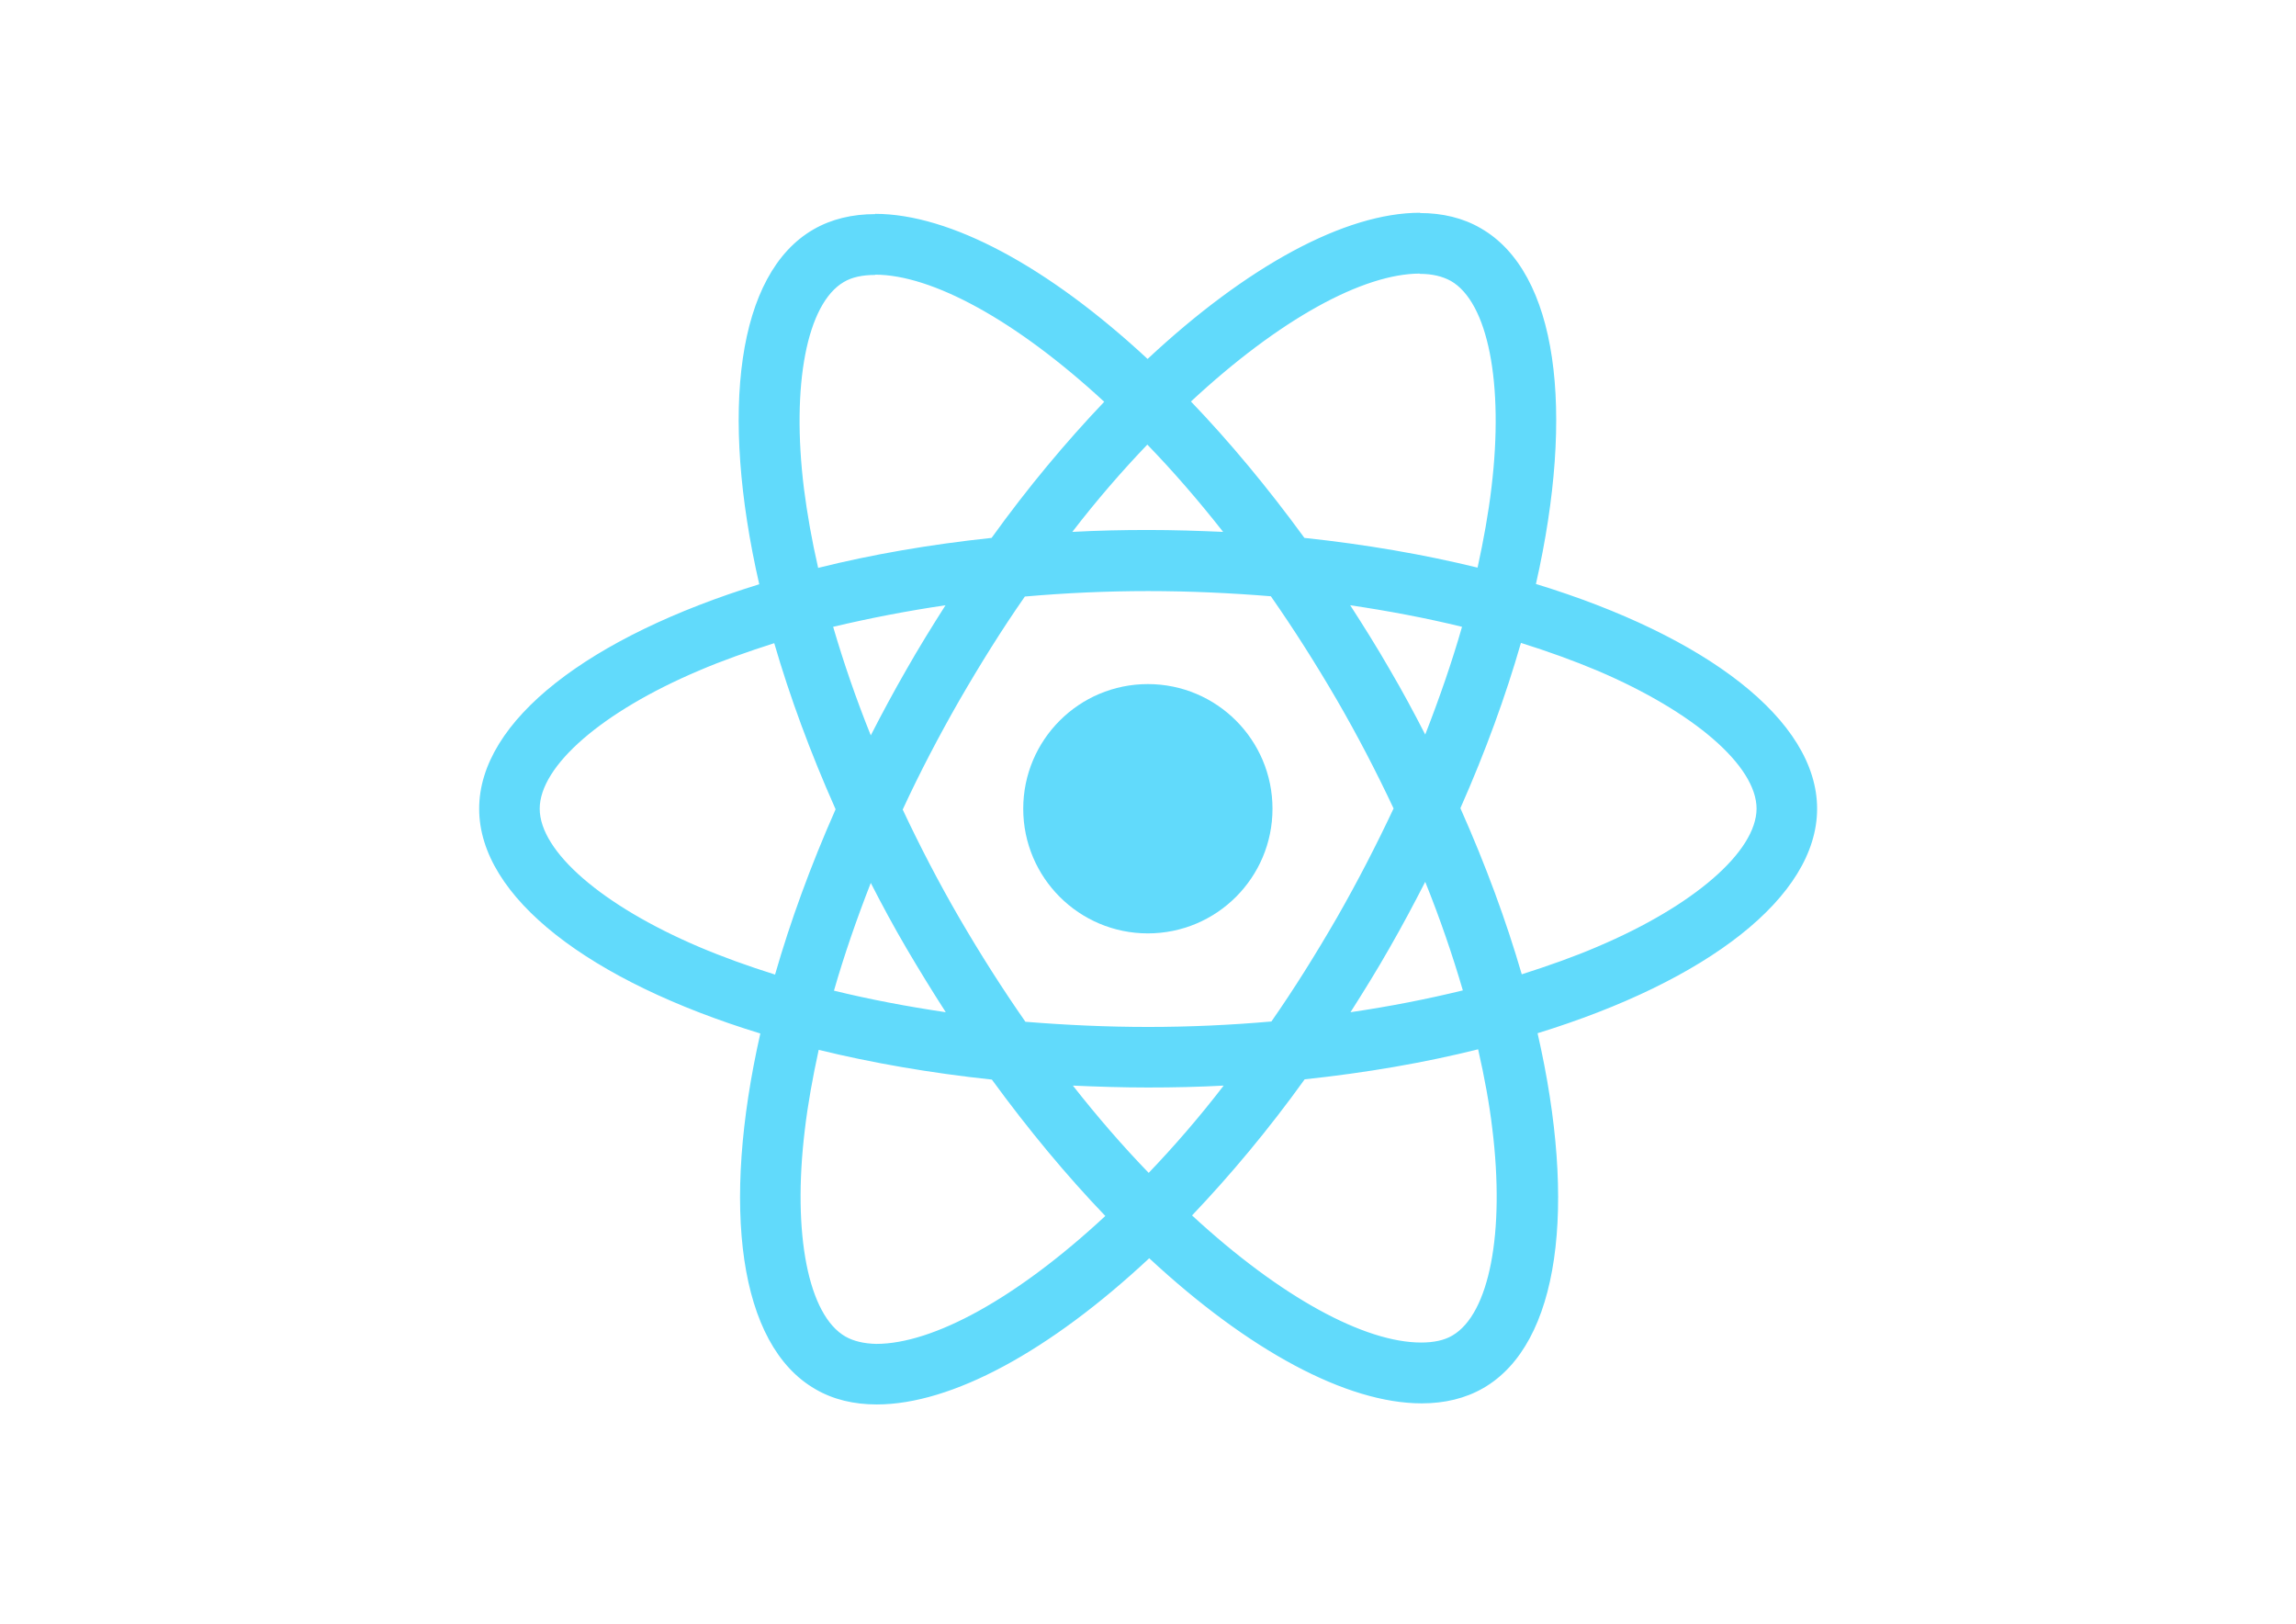
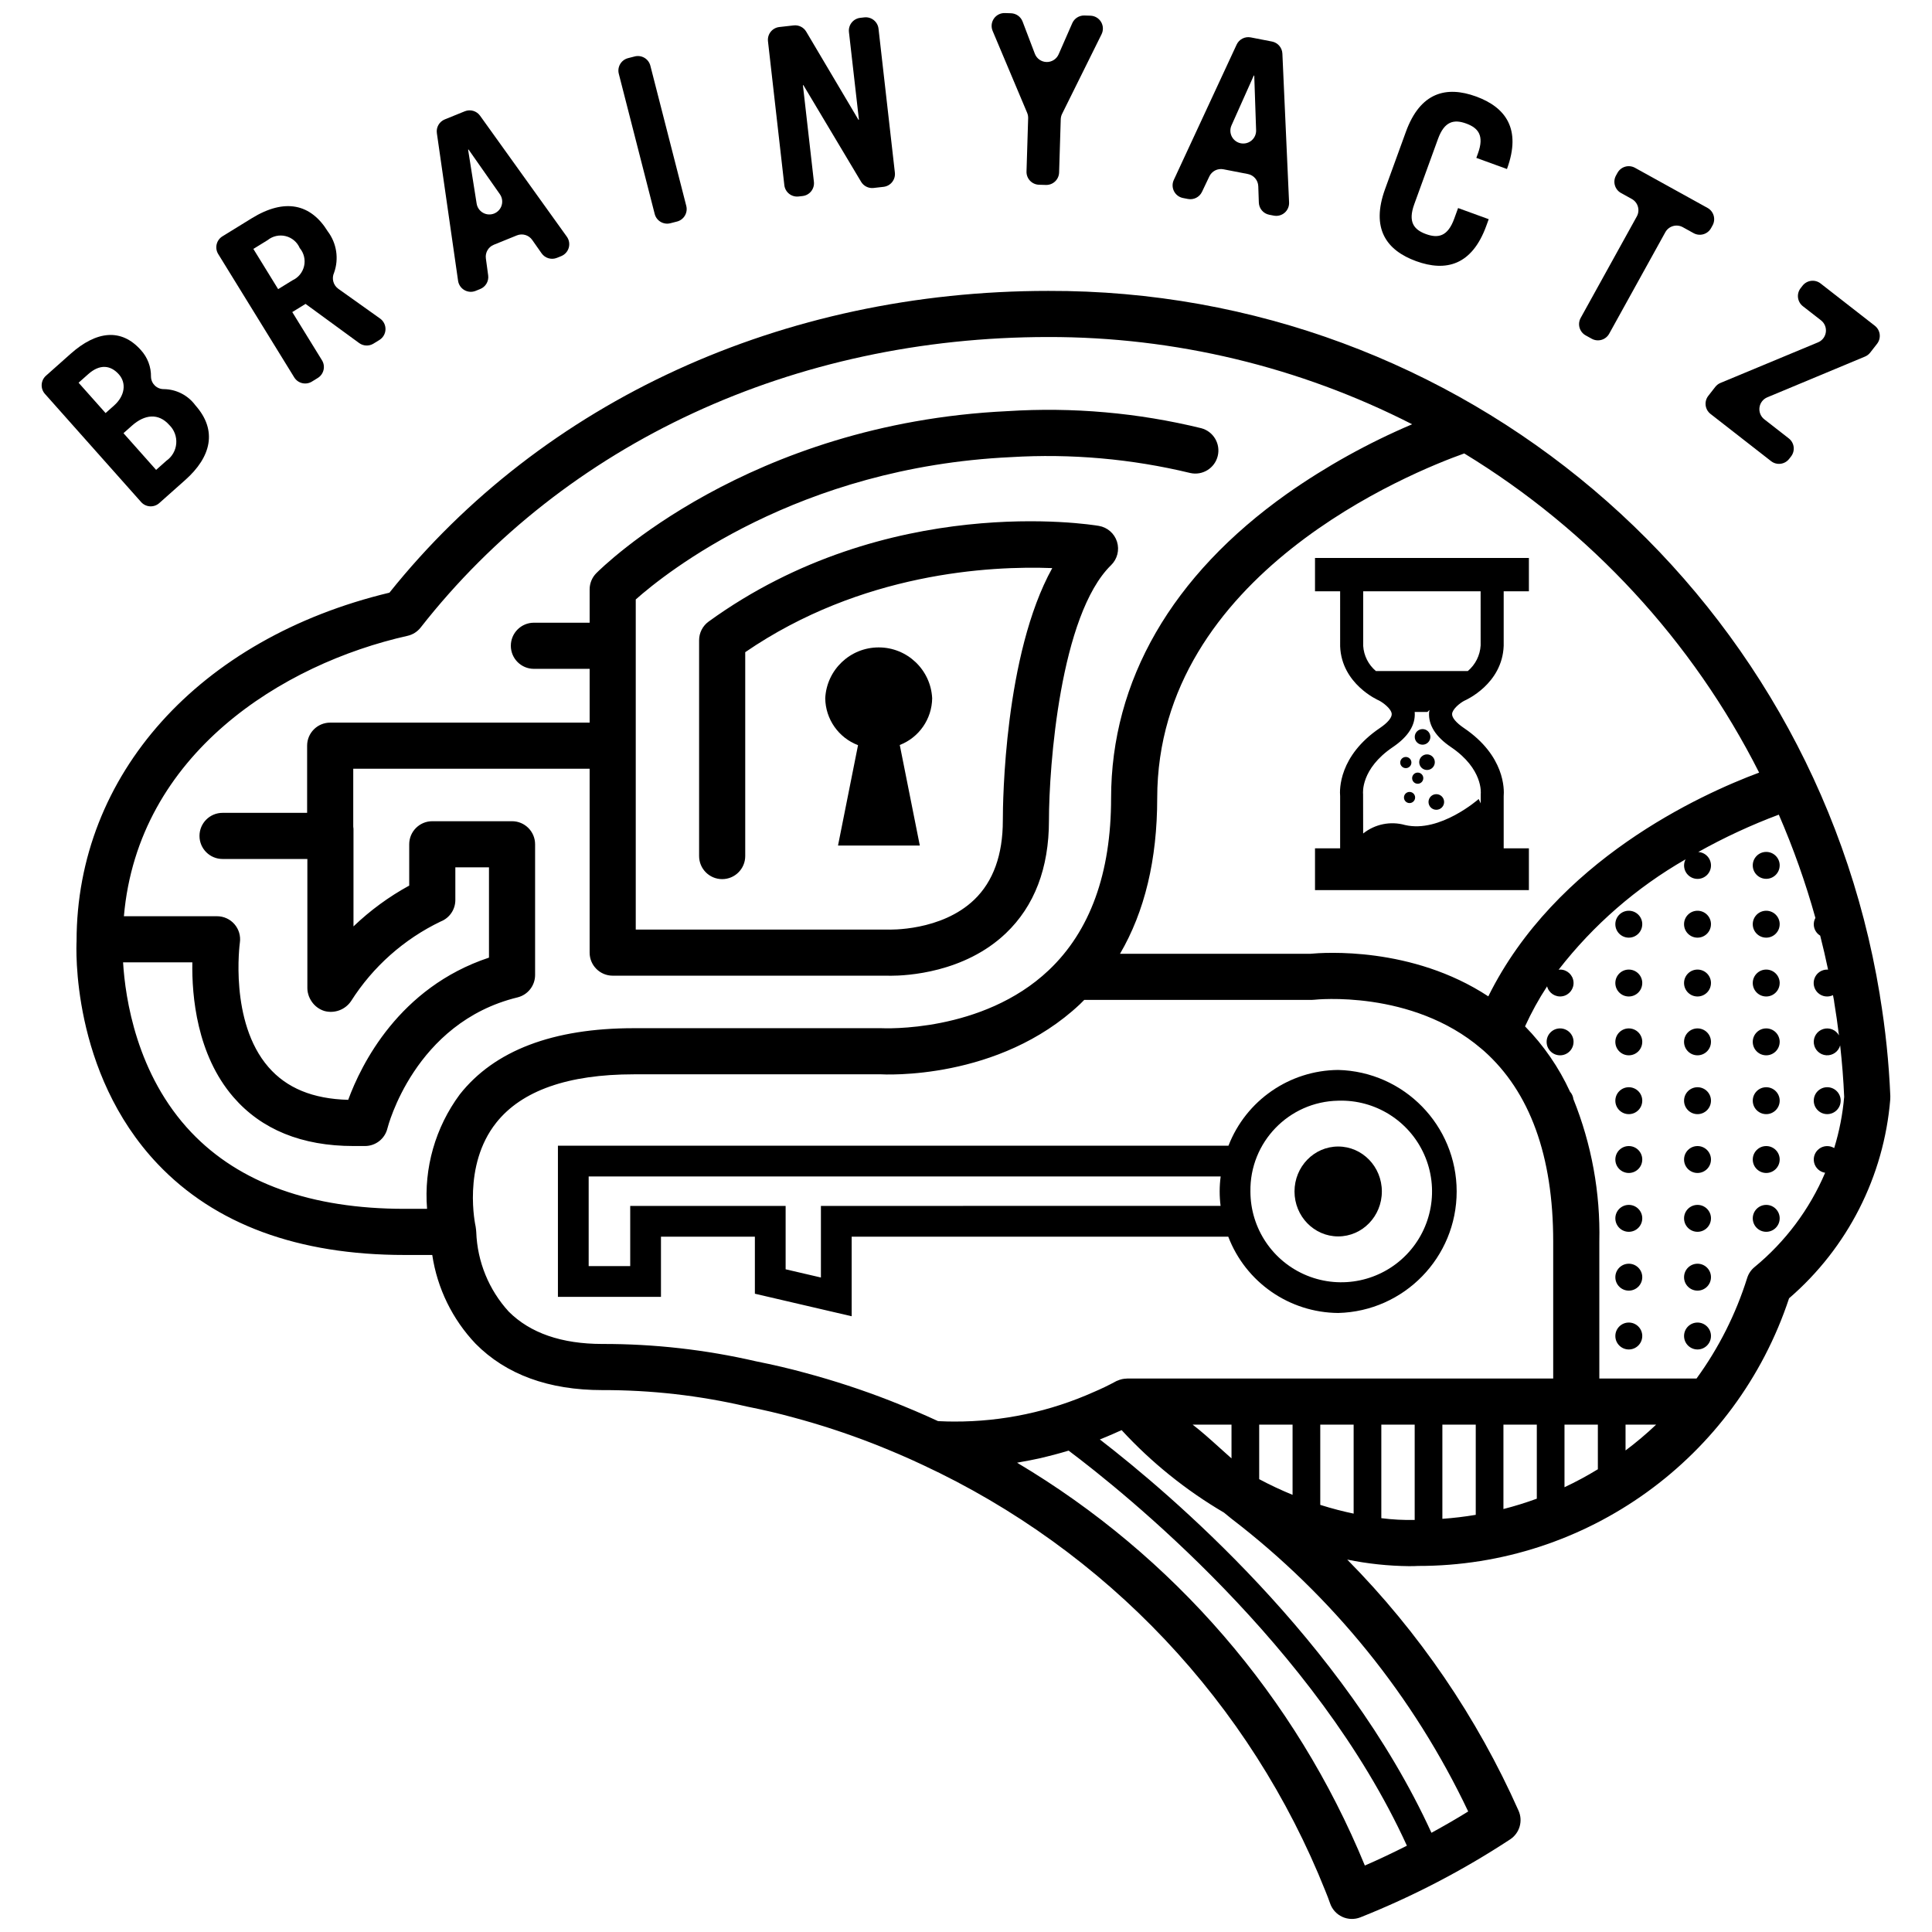
- <svg xmlns="http://www.w3.org/2000/svg" viewBox="0 0 841.9 595.3">
-   <g fill="#61DAFB">
-     <path d="M666.3 296.5c0-32.5-40.7-63.3-103.1-82.4 14.4-63.6 8-114.2-20.2-130.4-6.5-3.8-14.1-5.6-22.4-5.6v22.3c4.6 0 8.3.9 11.4 2.6 13.6 7.8 19.5 37.5 14.9 75.7-1.1 9.4-2.9 19.3-5.1 29.4-19.6-4.8-41-8.5-63.5-10.9-13.5-18.5-27.5-35.3-41.6-50 32.6-30.3 63.2-46.9 84-46.9V78c-27.5 0-63.5 19.6-99.9 53.6-36.4-33.8-72.4-53.2-99.9-53.2v22.3c20.7 0 51.4 16.5 84 46.6-14 14.7-28 31.4-41.3 49.9-22.6 2.4-44 6.1-63.6 11-2.3-10-4-19.7-5.2-29-4.7-38.2 1.1-67.9 14.6-75.8 3-1.8 6.9-2.6 11.5-2.6V78.5c-8.4 0-16 1.8-22.6 5.6-28.1 16.2-34.4 66.7-19.9 130.1-62.2 19.2-102.7 49.9-102.7 82.3 0 32.5 40.7 63.3 103.1 82.4-14.4 63.6-8 114.2 20.2 130.4 6.5 3.8 14.1 5.6 22.5 5.6 27.5 0 63.5-19.6 99.9-53.6 36.4 33.8 72.4 53.2 99.9 53.2 8.4 0 16-1.8 22.6-5.6 28.1-16.2 34.4-66.7 19.9-130.1 62-19.1 102.5-49.9 102.5-82.3zm-130.2-66.7c-3.7 12.9-8.3 26.2-13.5 39.5-4.1-8-8.4-16-13.1-24-4.6-8-9.5-15.8-14.4-23.4 14.2 2.1 27.9 4.7 41 7.9zm-45.8 106.5c-7.8 13.5-15.8 26.3-24.1 38.2-14.9 1.3-30 2-45.2 2-15.1 0-30.2-.7-45-1.9-8.3-11.9-16.4-24.6-24.2-38-7.6-13.1-14.5-26.4-20.8-39.8 6.2-13.4 13.2-26.8 20.7-39.9 7.8-13.5 15.8-26.3 24.1-38.2 14.9-1.3 30-2 45.2-2 15.1 0 30.2.7 45 1.9 8.3 11.9 16.4 24.6 24.2 38 7.6 13.1 14.5 26.4 20.8 39.8-6.3 13.4-13.2 26.8-20.7 39.9zm32.3-13c5.4 13.4 10 26.8 13.8 39.8-13.1 3.2-26.9 5.9-41.2 8 4.9-7.7 9.8-15.6 14.4-23.7 4.6-8 8.9-16.1 13-24.1zM421.2 430c-9.3-9.6-18.6-20.3-27.8-32 9 .4 18.2.7 27.5.7 9.4 0 18.7-.2 27.8-.7-9 11.7-18.3 22.4-27.5 32zm-74.4-58.9c-14.2-2.1-27.9-4.7-41-7.9 3.7-12.9 8.3-26.2 13.5-39.5 4.1 8 8.4 16 13.1 24 4.7 8 9.5 15.8 14.4 23.4zM420.7 163c9.3 9.6 18.6 20.3 27.8 32-9-.4-18.2-.7-27.5-.7-9.4 0-18.7.2-27.8.7 9-11.7 18.3-22.4 27.5-32zm-74 58.9c-4.9 7.7-9.8 15.6-14.4 23.7-4.6 8-8.9 16-13 24-5.4-13.4-10-26.8-13.8-39.8 13.1-3.1 26.9-5.8 41.2-7.9zm-90.5 125.2c-35.4-15.1-58.3-34.9-58.3-50.6 0-15.7 22.9-35.6 58.3-50.6 8.6-3.7 18-7 27.7-10.1 5.7 19.6 13.2 40 22.5 60.9-9.2 20.8-16.6 41.1-22.2 60.6-9.9-3.1-19.3-6.5-28-10.2zM310 490c-13.6-7.8-19.5-37.5-14.9-75.7 1.1-9.4 2.9-19.3 5.1-29.4 19.6 4.8 41 8.5 63.5 10.9 13.5 18.5 27.5 35.3 41.6 50-32.6 30.3-63.2 46.9-84 46.9-4.5-.1-8.3-1-11.3-2.7zm237.2-76.2c4.7 38.2-1.1 67.9-14.6 75.8-3 1.8-6.9 2.6-11.5 2.6-20.7 0-51.4-16.5-84-46.6 14-14.7 28-31.4 41.3-49.9 22.6-2.4 44-6.1 63.6-11 2.3 10.1 4.1 19.8 5.2 29.1zm38.5-66.7c-8.6 3.7-18 7-27.7 10.1-5.7-19.6-13.2-40-22.5-60.9 9.2-20.8 16.6-41.1 22.2-60.6 9.9 3.1 19.3 6.5 28.1 10.2 35.4 15.1 58.3 34.9 58.3 50.6-.1 15.7-23 35.6-58.4 50.6zM320.8 78.4z" />
-     <circle cx="420.9" cy="296.5" r="45.7" />
-     <path d="M520.5 78.1z" />
+ <svg xmlns="http://www.w3.org/2000/svg" id="Layer_1" data-name="Layer 1" viewBox="0 0 200 200">
+   <g>
+     <g class="brainyactz">
+       <path d="M4.65,40.774a1.331,1.331,0,0,1,.11-1.88l2.548-2.267c2.703-2.404,5.263-2.652,7.276-.387a3.99,3.99,0,0,1,1.047,2.764,1.312,1.312,0,0,0,1.333,1.278,4.112,4.112,0,0,1,3.259,1.673c2.323,2.611,1.625,5.358-1.042,7.73l-2.694,2.396a1.332,1.332,0,0,1-1.88-.11Zm6.28,1.987.876-.779c1.133-1.008,1.297-2.331.501-3.226-.861-.968-1.979-1.086-3.167-.03l-1.005.893Zm5.231,5.882,1.06-.943a2.412,2.412,0,0,0,.304-3.705c-1.121-1.26-2.55-1.101-3.865.069l-.877.779Z" />
+       <path d="M38.664,35.571a1.331,1.331,0,0,1-1.484-.058L31.631,31.459l-1.375.847,3.075,4.989a1.331,1.331,0,0,1-.435,1.832l-.606.374a1.332,1.332,0,0,1-1.832-.435L22.59,26.298a1.331,1.331,0,0,1,.435-1.832l3.031-1.868c3.457-2.13,6.128-1.478,7.873,1.354a4.56,4.56,0,0,1,.654,4.282,1.352,1.352,0,0,0,.423,1.651l4.342,3.092a1.332,1.332,0,0,1-.074,2.218Zm-9.87-5.639,1.479-.912a2.15,2.15,0,0,0,.757-3.34,2.149,2.149,0,0,0-3.323-.823l-1.479.911Z" />
+       <path d="M47.42,29.066,45.224,13.785a1.332,1.332,0,0,1,.817-1.423l2.072-.841a1.332,1.332,0,0,1,1.583.458l8.983,12.524a1.331,1.331,0,0,1-.581,2.01l-.441.179a1.332,1.332,0,0,1-1.591-.469l-.972-1.385a1.331,1.331,0,0,0-1.591-.469l-2.387.969a1.332,1.332,0,0,0-.819,1.413l.238,1.753a1.331,1.331,0,0,1-.819,1.413l-.478.194A1.332,1.332,0,0,1,47.42,29.066Zm3.737-6.963h0a1.331,1.331,0,0,0,.59-1.998L48.504,15.477l-.046.018.884,5.582A1.332,1.332,0,0,0,51.157,22.104Z" />
+       <path d="M67.775,22.151,64.058,7.639a1.331,1.331,0,0,1,.959-1.62l.687-.176a1.331,1.331,0,0,1,1.621.959L71.043,21.314a1.332,1.332,0,0,1-.959,1.62l-.688.176A1.331,1.331,0,0,1,67.775,22.151Z" />
+       <path d="M81.194,19.169,79.501,4.272a1.332,1.332,0,0,1,1.173-1.474L82.162,2.63a1.332,1.332,0,0,1,1.296.644l5.409,9.127.049-.006L87.883,3.32A1.332,1.332,0,0,1,89.055,1.846l.415-.047a1.331,1.331,0,0,1,1.474,1.173l1.693,14.896a1.332,1.332,0,0,1-1.172,1.473l-1.03.117a1.331,1.331,0,0,1-1.294-.64L83.167,8.815l-.049.006,1.137,9.999a1.331,1.331,0,0,1-1.172,1.473l-.416.047A1.331,1.331,0,0,1,81.194,19.169Z" />
+       <path d="M109.59,5.62,111,2.401a1.332,1.332,0,0,1,1.26-.796l.621.019a1.332,1.332,0,0,1,1.152,1.922l-4.087,8.244a1.331,1.331,0,0,0-.138.55l-.17,5.516a1.331,1.331,0,0,1-1.372,1.29l-.712-.022a1.331,1.331,0,0,1-1.29-1.372l.17-5.515a1.332,1.332,0,0,0-.104-.558L102.757,3.2a1.331,1.331,0,0,1,1.268-1.848l.63.02a1.331,1.331,0,0,1,1.203.858l1.267,3.33A1.331,1.331,0,0,0,109.59,5.62Z" />
+       <path d="M121.51,18.631l6.505-14.012a1.332,1.332,0,0,1,1.462-.747l2.198.427a1.332,1.332,0,0,1,1.077,1.247l.693,15.409a1.331,1.331,0,0,1-1.584,1.367l-.47-.091a1.331,1.331,0,0,1-1.077-1.261l-.058-1.694a1.332,1.332,0,0,0-1.077-1.261l-2.531-.491a1.331,1.331,0,0,0-1.457.737L124.43,19.86a1.331,1.331,0,0,1-1.457.737l-.509-.099A1.332,1.332,0,0,1,121.51,18.631Zm6.936-3.798.002,0a1.331,1.331,0,0,0,1.584-1.353L129.84,7.829l-.048-.01-2.308,5.163A1.331,1.331,0,0,0,128.446,14.833Z" />
+       <path d="M146.405,21.137c-.668,1.838-.048,2.636,1.215,3.096,1.265.459,2.253.246,2.92-1.593l.401-1.103,3.17,1.153-.25.69c-1.487,4.089-4.181,4.775-7.26,3.656s-4.705-3.375-3.218-7.465l2.155-5.928c1.487-4.091,4.181-4.776,7.26-3.656s4.705,3.374,3.218,7.465L156,17.497l-3.171-1.153.167-.46c.669-1.838.048-2.636-1.216-3.096s-2.253-.246-2.919,1.592Z" />
+       <path d="M177.283,23.335l-.155.28a1.331,1.331,0,0,1-1.809.52l-1.116-.617a1.332,1.332,0,0,0-1.809.521l-5.811,10.506a1.331,1.331,0,0,1-1.81.521l-.621-.344a1.331,1.331,0,0,1-.521-1.81l5.811-10.506a1.331,1.331,0,0,0-.52-1.809l-1.115-.617a1.332,1.332,0,0,1-.52-1.809l.155-.28a1.331,1.331,0,0,1,1.81-.521l7.512,4.154A1.332,1.332,0,0,1,177.283,23.335Z" />
+       <path d="M188.466,29.344l5.615,4.377a1.331,1.331,0,0,1,.232,1.869l-.711.912a1.333,1.333,0,0,1-.538.41l-10.115,4.218a1.331,1.331,0,0,0-.306,2.279l2.533,1.975a1.331,1.331,0,0,1,.232,1.869l-.197.253a1.331,1.331,0,0,1-1.869.232l-6.27-4.888a1.332,1.332,0,0,1-.232-1.869l.725-.93a1.333,1.333,0,0,1,.539-.411l10.097-4.2a1.331,1.331,0,0,0,.307-2.28l-1.875-1.461a1.332,1.332,0,0,1-.232-1.869l.197-.253A1.332,1.332,0,0,1,188.466,29.344Z" />
+     </g>
+     <g class="key">
+       <path d="M138.528,135.919a12.583,12.583,0,0,0,0-25.158,12.288,12.288,0,0,0-11.357,7.841H57.756v15.651H68.423v-6.234H78.145v5.906l10.019,2.333v-8.239h38.985A12.289,12.289,0,0,0,138.528,135.919Zm0-21.975a9.401,9.401,0,1,1-9.085,9.396A9.255,9.255,0,0,1,138.528,113.944Zm-53.547,10.891v7.412l-3.653-.85v-6.562H65.24v6.234H60.939v-9.285h65.425a11.753,11.753,0,0,0-.009,3.05Z" />
+       <ellipse cx="138.528" cy="123.34" rx="4.521" ry="4.653" />
+     </g>
+     <g class="keyhole">
+       <path d="M88.823,77.14,86.751,87.532h8.468l-2.075-10.41a5.267,5.267,0,0,0,3.354-4.839,5.542,5.542,0,0,0-11.07,0A5.27,5.27,0,0,0,88.823,77.14Z" />
+     </g>
+     <g class="brain">
+       <path d="M195.685,113.464a84.787,84.787,0,0,0-1.073-10.353c-.006-.065-.014-.128-.025-.192a86.961,86.961,0,0,0-86.073-72.805c-27.49,0-52.295,11.375-68.2,31.239-19.707,4.724-32.39,18.855-32.387,36.072-.03.549-.609,13.575,8.389,23.062,5.934,6.255,14.534,9.427,25.562,9.427h2.869a16.988,16.988,0,0,0,4.484,9.186c3.151,3.187,7.565,4.803,13.12,4.803a65.112,65.112,0,0,1,14.96,1.7c1.728.346,3.294.713,4.798,1.126a79.619,79.619,0,0,1,8.246,2.702c1.887.742,3.562,1.46,5.123,2.197l.004.001.005.003a82.223,82.223,0,0,1,41.73,44.158q.259.627.476,1.254a2.388,2.388,0,0,0,3.141,1.435,86.629,86.629,0,0,0,15.5-8.071,2.387,2.387,0,0,0,.869-2.96,87.649,87.649,0,0,0-17.738-26,33.618,33.618,0,0,0,6.409.68c.446,0,.757-.013.914-.022a40.396,40.396,0,0,0,38.416-27.707,30.477,30.477,0,0,0,10.475-20.601C195.686,113.702,195.688,113.559,195.685,113.464ZM182.105,79.98c-6.089,2.269-21.068,9.09-28.036,23.162-7.906-5.197-17.066-4.537-18.415-4.407h-19.71c2.557-4.373,3.85-9.762,3.85-16.103,0-23.227,26.504-33.814,31.785-35.692A82.059,82.059,0,0,1,182.105,79.98ZM19.814,117.234c-5.684-5.969-6.849-13.904-7.073-17.613h7.17c-.062,3.482.457,9.56,4.248,13.948,2.906,3.362,7.089,5.067,12.433,5.067H37.786a2.388,2.388,0,0,0,2.32-1.826c.026-.109,2.767-10.952,13.465-13.56a2.388,2.388,0,0,0,1.822-2.32V87.4a2.388,2.388,0,0,0-2.387-2.388H44.749A2.388,2.388,0,0,0,42.362,87.4v4.275a27.288,27.288,0,0,0-5.769,4.225V85.809a2.338,2.338,0,0,0-.025-.247V79.58H61.038V98.615a2.388,2.388,0,0,0,2.388,2.387L91.759,101c.037.002.188.009.432.009,1.658,0,7.633-.3,11.931-4.392,2.962-2.821,4.465-6.749,4.465-11.674.002-5.609,1.159-21.291,6.435-26.442a2.387,2.387,0,0,0-1.271-4.062c-.884-.15-21.889-3.5-40.393,9.905a2.387,2.387,0,0,0-.987,1.934V88.619a2.387,2.387,0,0,0,4.775,0V67.514c12.018-8.234,25.293-8.954,31.782-8.705-4.957,8.95-5.115,24.176-5.115,26.133,0,3.553-.996,6.31-2.959,8.194-3.422,3.283-8.804,3.102-8.978,3.092H65.813V62.055c3.135-2.78,16.779-13.69,38.819-14.732a62.888,62.888,0,0,1,18.582,1.642,2.388,2.388,0,0,0,1.144-4.636,66.538,66.538,0,0,0-20.06-1.768c-26.88,1.27-41.938,16.139-42.566,16.772a2.384,2.384,0,0,0-.693,1.682v3.448h-5.77a2.387,2.387,0,0,0,0,4.775h5.77v5.568H34.18a2.388,2.388,0,0,0-2.387,2.387v6.953H23.039a2.387,2.387,0,0,0,0,4.775h8.779v13.378a2.303,2.303,0,0,0,.043.428c.013.074.036.145.056.216.017.061.034.121.056.18a2.362,2.362,0,0,0,.101.23c.028.057.058.112.09.166.034.057.068.115.107.169a2.464,2.464,0,0,0,1.305.968,2.529,2.529,0,0,0,2.771-1.029A22.541,22.541,0,0,1,45.626,95.39a2.386,2.386,0,0,0,1.511-2.22V89.788h3.482v9.345c-9.326,3.095-13.238,11.085-14.573,14.722-3.662-.1-6.368-1.212-8.259-3.393-4.068-4.687-2.967-12.804-2.956-12.881a2.388,2.388,0,0,0-2.363-2.733H12.826C14.288,78.02,29.264,68.716,42.189,65.82a2.381,2.381,0,0,0,1.357-.858C58.517,45.85,82.197,34.888,108.515,34.888a82.602,82.602,0,0,1,37.67,9.032,70.498,70.498,0,0,0-12.967,7.204c-11.906,8.444-18.198,19.34-18.198,31.508,0,7.766-2.174,13.76-6.463,17.812-6.875,6.499-17.097,6.004-17.343,5.994H65.613c-8.373,0-14.436,2.309-18.021,6.861A17.522,17.522,0,0,0,44.21,125.138H41.878C32.232,125.138,24.809,122.478,19.814,117.234ZM83.363,142.121c-1.603-.441-3.275-.833-5.093-1.197a70.095,70.095,0,0,0-15.918-1.798c-4.211,0-7.471-1.128-9.691-3.351a12.881,12.881,0,0,1-3.359-8.223c0-.021-.005-.042-.005-.063-.001-.059-.01-.117-.015-.176a2.379,2.379,0,0,0-.038-.294c-.003-.015-.002-.031-.006-.046-.014-.062-1.413-6.282,2.131-10.749,2.638-3.325,7.431-5.011,14.245-5.011l25.456-.005c.5.033,12.322.654,20.731-7.259.151-.142.293-.293.44-.439h23.538a2.336,2.336,0,0,0,.275-.016c.1-.013,10.089-1.086,17.277,5.053a2.385,2.385,0,0,0,.204.173c.028.025.057.047.084.071,4.756,4.236,7.168,10.873,7.168,19.727v14.185h-44.08c-.028,0-.062.009-.091.01a2.386,2.386,0,0,0-.411.044c-.033.006-.062.014-.095.022a2.385,2.385,0,0,0-.437.15c-.025.011-.053.014-.077.026l-.06.032-.006.003c-.768.415-1.518.778-2.28,1.1a35.076,35.076,0,0,1-14.475,3.069q-.725,0-1.443-.036c-.079-.004-.157-.008-.235-.013-1.537-.713-3.175-1.411-4.997-2.127A84.044,84.044,0,0,0,83.363,142.121Zm65.951,5.358h3.455v9.336q-1.704.288-3.455.413Zm6.321,0H159.09v7.665a35.709,35.709,0,0,1-3.455,1.07Zm6.321,0H165.41v4.618a35.571,35.571,0,0,1-3.454,1.86Zm-28.15,0v7.267a37.88,37.88,0,0,1-3.455-1.623v-5.644Zm-6.321,3.494c-.411-.365-.809-.722-1.183-1.059-1.043-.942-1.947-1.754-2.841-2.436h4.024Zm9.188-3.494h3.455V156.69c-1.06-.221-2.219-.516-3.455-.906Zm-31.386,3.941c.132-.021.261-.054.393-.076.63-.108,1.256-.228,1.877-.365.266-.059.53-.126.795-.191.515-.125,1.027-.259,1.536-.405.245-.07.491-.14.735-.215,5.624,4.223,25.586,20.211,35.019,40.899-1.429.72-2.876,1.412-4.354,2.052A86.878,86.878,0,0,0,105.286,151.42Zm22.181,5.786a82.993,82.993,0,0,1,24.519,30.317c-1.24.771-2.514,1.5-3.804,2.207-9.095-19.868-27.07-35.116-34.328-40.718.436-.177.873-.351,1.303-.544.312-.131.628-.273.95-.422a46.218,46.218,0,0,0,10.599,8.539C126.957,156.79,127.199,156.992,127.468,157.206Zm15.526-.045v-9.682h3.454v9.863A22.898,22.898,0,0,1,142.994,157.161Zm25.282-7.01v-2.672h3.165A35.525,35.525,0,0,1,168.276,150.151Zm21.599-31.303a1.389,1.389,0,1,0-.938,2.557,25.639,25.639,0,0,1-7.305,9.759,2.372,2.372,0,0,0-.765,1.131,35.98,35.98,0,0,1-5.243,10.409H165.562V128.518a37.187,37.187,0,0,0-2.685-14.74,1.38,1.38,0,0,0-.349-.768,23.973,23.973,0,0,0-4.656-6.761,30.958,30.958,0,0,1,2.283-4.144,1.391,1.391,0,1,0,1.346-1.734,1.371,1.371,0,0,0-.156.016,44.904,44.904,0,0,1,13.146-11.43,1.377,1.377,0,0,0-.156.627,1.393,1.393,0,1,0,1.47-1.385,60.438,60.438,0,0,1,8.337-3.867,82.522,82.522,0,0,1,3.789,10.691,1.371,1.371,0,0,0,.495,1.833q.444,1.746.817,3.524c-.03-.002-.058-.009-.088-.009a1.393,1.393,0,1,0,.595,2.647c.032.182.073.36.104.543q.007.096.023.191c.192,1.14.349,2.286.491,3.43a1.391,1.391,0,1,0,.125,1.035c.198,1.789.341,3.572.415,5.326A25.322,25.322,0,0,1,189.875,118.847Zm-19.869,19.455a1.393,1.393,0,1,1-1.393-1.393A1.393,1.393,0,0,1,170.007,138.302Zm7.113,0a1.393,1.393,0,1,1-1.393-1.393A1.393,1.393,0,0,1,177.12,138.302Zm-7.113-6.09a1.393,1.393,0,1,1-1.393-1.393A1.393,1.393,0,0,1,170.007,132.213Zm7.113,0a1.393,1.393,0,1,1-1.393-1.393A1.393,1.393,0,0,1,177.12,132.213Zm-7.113-6.09a1.393,1.393,0,1,1-1.393-1.393A1.393,1.393,0,0,1,170.007,126.123Zm7.113,0a1.393,1.393,0,1,1-1.393-1.393A1.393,1.393,0,0,1,177.12,126.123Zm7.113,0A1.393,1.393,0,1,1,182.84,124.73,1.393,1.393,0,0,1,184.233,126.123Zm-14.226-6.09a1.393,1.393,0,1,1-1.393-1.393A1.393,1.393,0,0,1,170.007,120.034Zm7.113,0a1.393,1.393,0,1,1-1.393-1.393A1.393,1.393,0,0,1,177.12,120.034Zm7.113,0a1.393,1.393,0,1,1-1.393-1.393A1.393,1.393,0,0,1,184.233,120.034Zm-14.226-6.09a1.393,1.393,0,1,1-1.393-1.393A1.393,1.393,0,0,1,170.007,113.944Zm7.113,0a1.393,1.393,0,1,1-1.393-1.393A1.393,1.393,0,0,1,177.12,113.944Zm7.113,0a1.393,1.393,0,1,1-1.393-1.393A1.393,1.393,0,0,1,184.233,113.944Zm-21.34-6.09a1.393,1.393,0,1,1-1.393-1.393A1.393,1.393,0,0,1,162.894,107.855Zm7.113,0a1.393,1.393,0,1,1-1.393-1.393A1.393,1.393,0,0,1,170.007,107.855Zm7.113,0a1.393,1.393,0,1,1-1.393-1.393A1.393,1.393,0,0,1,177.12,107.855Zm7.113,0a1.393,1.393,0,1,1-1.393-1.393A1.393,1.393,0,0,1,184.233,107.855Zm-14.226-6.09a1.393,1.393,0,1,1-1.393-1.393A1.393,1.393,0,0,1,170.007,101.765Zm7.113,0a1.393,1.393,0,1,1-1.393-1.393A1.393,1.393,0,0,1,177.12,101.765Zm7.113,0a1.393,1.393,0,1,1-1.393-1.393A1.393,1.393,0,0,1,184.233,101.765Zm-14.226-6.09a1.393,1.393,0,1,1-1.393-1.393A1.393,1.393,0,0,1,170.007,95.675Zm7.113,0a1.393,1.393,0,1,1-1.393-1.393A1.393,1.393,0,0,1,177.12,95.675Zm7.113,0a1.393,1.393,0,1,1-1.393-1.393A1.393,1.393,0,0,1,184.233,95.675Zm6.315,18.268a1.393,1.393,0,1,1-1.393-1.393A1.393,1.393,0,0,1,190.548,113.944Zm-6.315-24.358a1.393,1.393,0,1,1-1.393-1.393A1.393,1.393,0,0,1,184.233,89.586ZM136.129,61.21H138.73l.001,5.692c.146,3.907,3.914,5.571,4.012,5.61.431.216,1.292.867,1.327,1.394.025.383-.421.915-1.223,1.458-4.257,2.879-4.178,6.376-4.117,7.059V87.82h-2.601v4.323H158.271V87.82h-2.61V82.423c.061-.683.14-4.18-4.117-7.059-.8-.542-1.246-1.073-1.223-1.456.031-.505.813-1.134,1.265-1.368.16-.068,3.928-1.732,4.075-5.683V61.21h2.61V57.758H136.129Zm17.157,20.98-.002.981-.209-.459s-4.004,3.542-7.622,2.695a4.84,4.84,0,0,0-4.34.877l-.007-4.077c-.011-.106-.26-2.607,3.078-4.866,1.592-1.076,2.355-2.284,2.268-3.592-.001-.016-.008-.03-.009-.046h1.32l.226-.211c-.014.087-.044.166-.05.257-.087,1.308.676,2.516,2.268,3.592C153.544,79.6,153.296,82.102,153.286,82.19Zm-.011-15.377a3.76,3.76,0,0,1-1.33,2.656h-9.508a3.71,3.71,0,0,1-1.32-2.611V61.21h12.156Zm-6.821,9.47a.808.808,0,1,1,.808.808A.808.808,0,0,1,146.454,76.283Zm1.27,3.426a.808.808,0,1,1,.808-.808A.808.808,0,0,1,147.725,79.709Zm-2.194-.192a.578.578,0,1,1,.578-.578A.578.578,0,0,1,145.53,79.517Zm1.809,1.039a.578.578,0,1,1-.578-.578A.578.578,0,0,1,147.34,80.556Zm-.847,2.002a.577.577,0,1,1-.578-.578A.577.577,0,0,1,146.493,82.558Zm3.003.462a.808.808,0,1,1-.808-.808A.808.808,0,0,1,149.495,83.02Z" />
+     </g>
  </g>
</svg>
